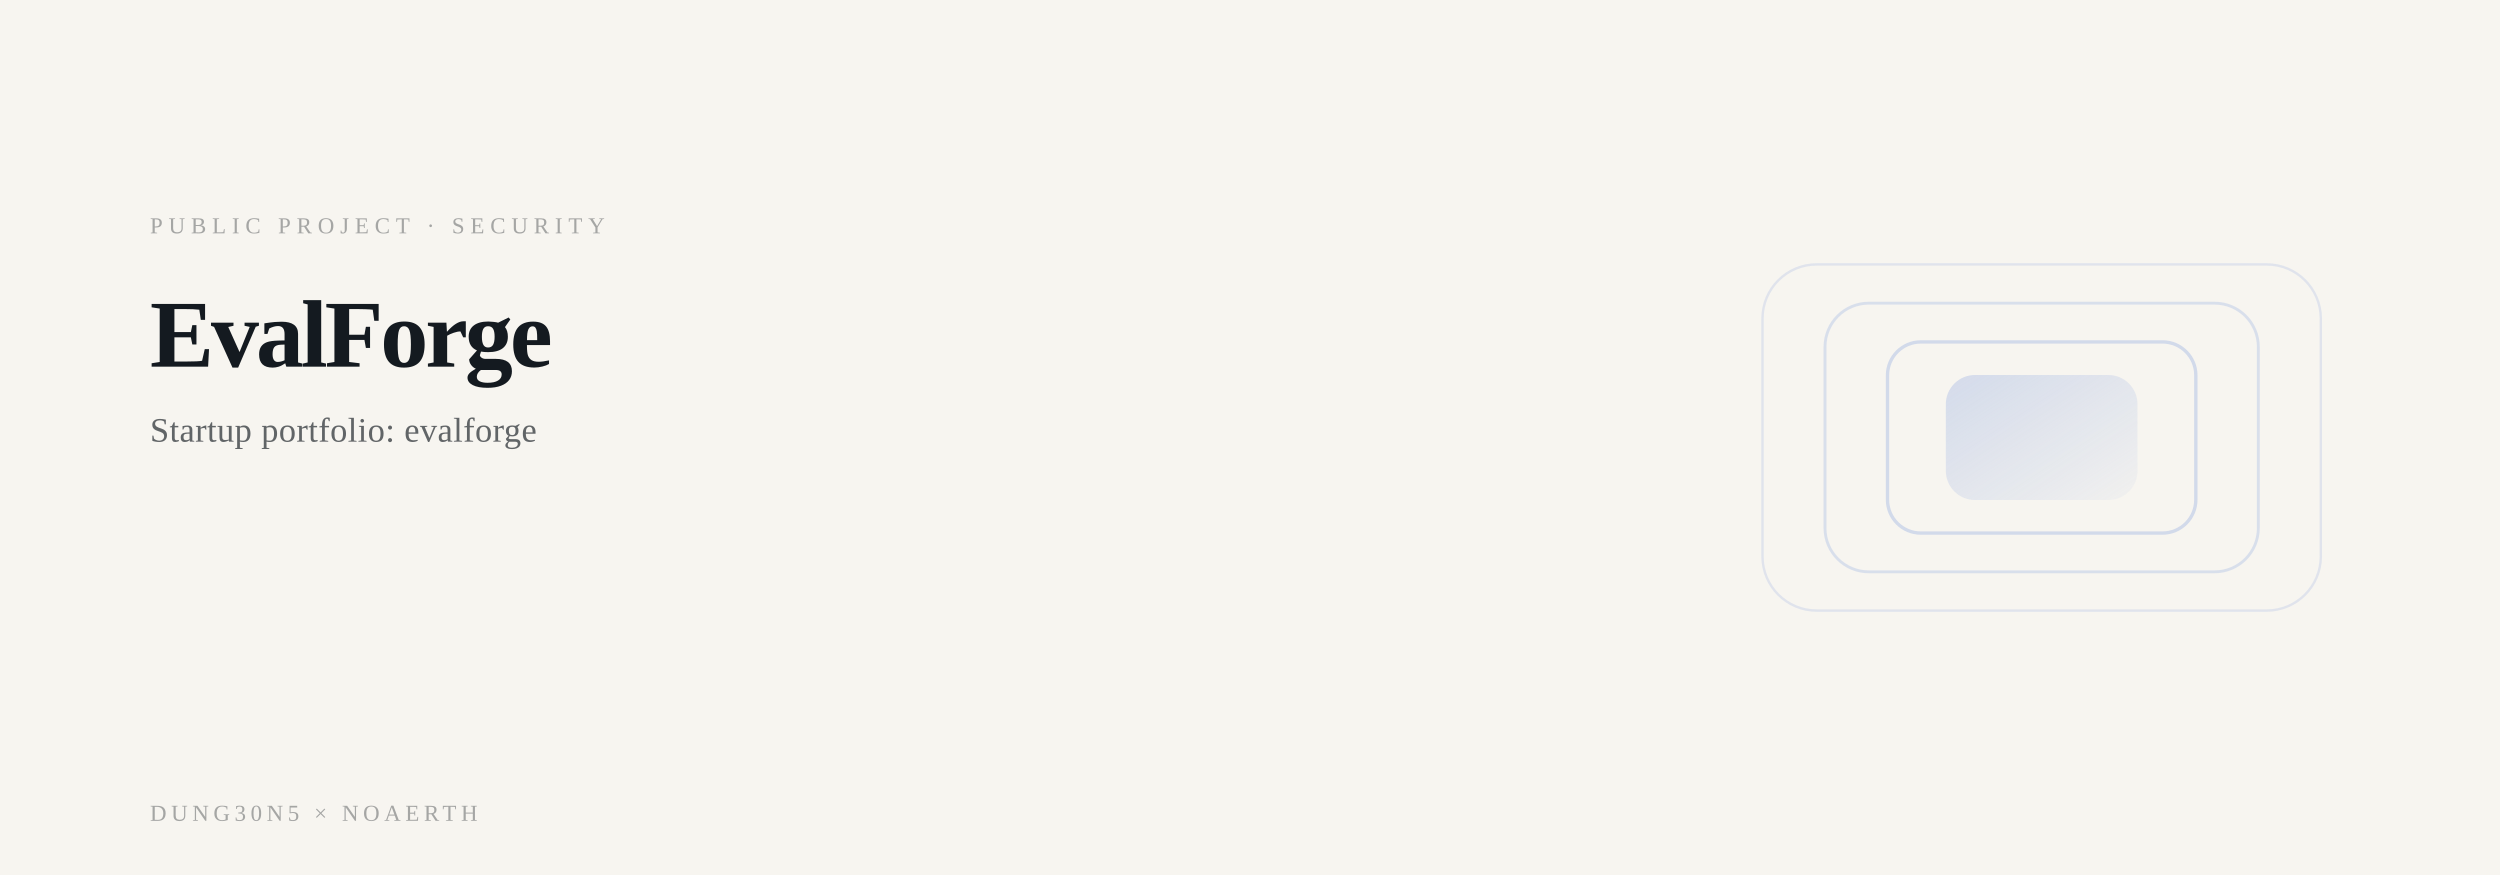
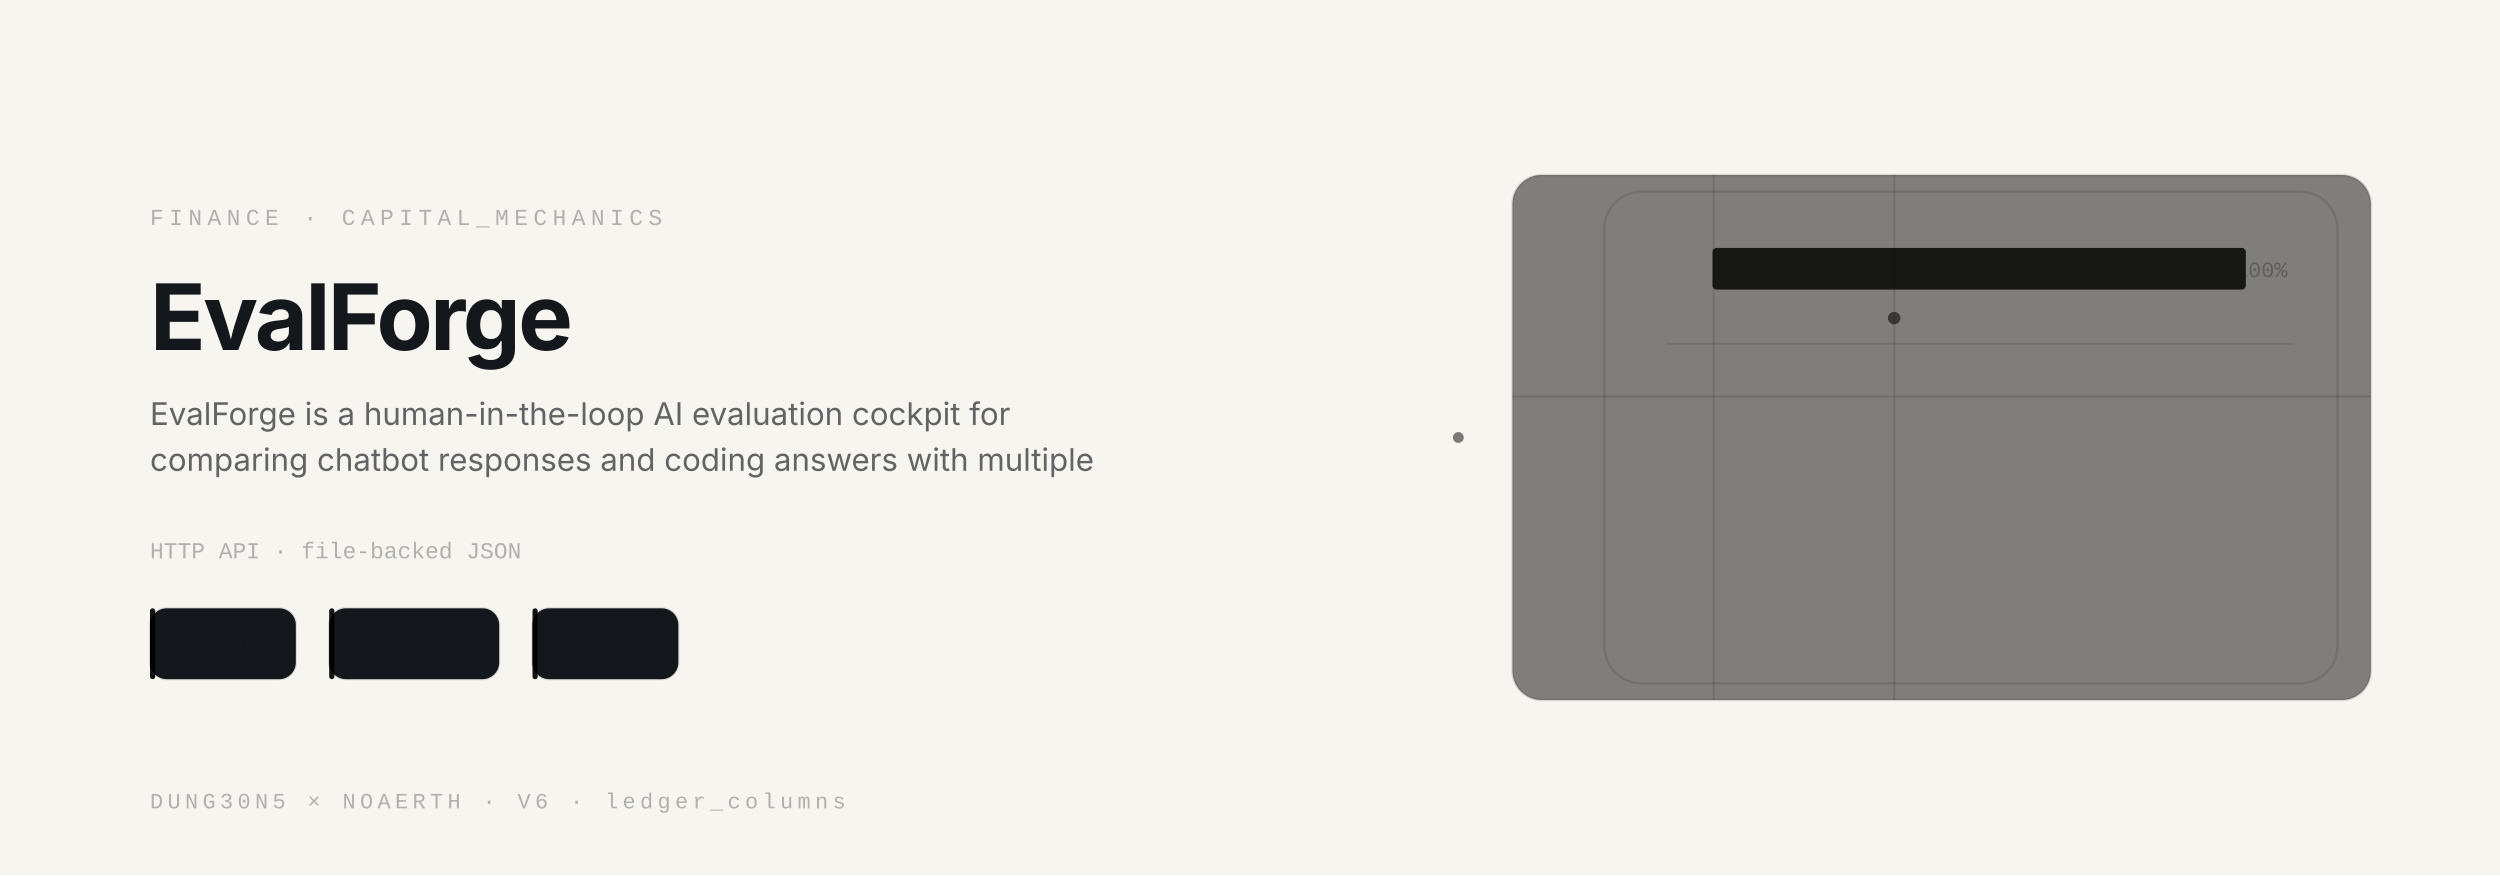
- <svg xmlns="http://www.w3.org/2000/svg" viewBox="0 0 1200 420" width="1200" height="420" role="img" aria-label="EvalForge: gated channels passing through a sealed boundary. Motion depicts records cross a trust boundary, get validated, and are held or rejected.">
-   <defs>
-     <linearGradient id="hero-evalforge-light-a" x1="0" y1="0" x2="1" y2="1">
-       <stop offset="0" stop-color="#8fa8e0" stop-opacity="0.85" />
-       <stop offset="1" stop-color="#8fa8e0" stop-opacity="0.15" />
-     </linearGradient>
-   </defs>
+ <svg xmlns="http://www.w3.org/2000/svg" viewBox="0 0 1200 420" width="1200" height="420" role="img" aria-label="EvalForge: value enters, allocates across positions, and settles">
  <rect width="1200" height="420" fill="#f7f5f0" />
-   <rect x="906" y="164.12" width="148" height="91.76" rx="16" fill="none" stroke="#8fa8e0" stroke-width="1.60" opacity="0.36" />
-   <rect x="876" y="145.52" width="208" height="128.96" rx="21" fill="none" stroke="#8fa8e0" stroke-width="1.38" opacity="0.29" />
-   <rect x="846" y="126.92" width="268" height="166.16" rx="26" fill="none" stroke="#8fa8e0" stroke-width="1.16" opacity="0.23" />
-   <rect x="934" y="180" width="92" height="60" rx="14" fill="url(#hero-evalforge-light-a)" opacity="0.40" />
-   <text x="72" y="112" fill="#141a205c" font-size="11" letter-spacing="2.8">PUBLIC PROJECT · SECURITY</text>
-   <text x="72" y="176" fill="#141a20" font-size="46" font-weight="660" letter-spacing="-1.4">EvalForge</text>
-   <text x="72" y="212" fill="#141a20a8" font-size="16.5" letter-spacing="0.2">Startup portfolio: evalforge</text>
-   <rect x="72" y="266" width="106" height="40" rx="9" fill="#141a20" fill-opacity="0.05" stroke="#f4efe424" stroke-width="1.1" opacity="0">
-     <animate attributeName="opacity" from="0" to="1" dur="0.5s" begin="0.50s" fill="freeze" />
-   </rect>
-   <rect x="72" y="266" width="2.5" height="40" rx="1.2" fill="#8fa8e0" opacity="0">
-     <animate attributeName="opacity" from="0" to="0.9" dur="0.5s" begin="0.50s" fill="freeze" />
-   </rect>
-   <text x="125" y="291" fill="#141a20" font-size="11.5" text-anchor="middle" font-family="ui-monospace,SFMono-Regular,Menlo,monospace" opacity="0">request<animate attributeName="opacity" from="0" to="1" dur="0.5s" begin="0.65s" fill="freeze" />
-   </text>
-   <rect x="194" y="266" width="106" height="40" rx="9" fill="#141a20" fill-opacity="0.05" stroke="#f4efe424" stroke-width="1.1" opacity="0">
-     <animate attributeName="opacity" from="0" to="1" dur="0.5s" begin="1.00s" fill="freeze" />
-   </rect>
-   <rect x="194" y="266" width="2.5" height="40" rx="1.2" fill="#8fa8e0" opacity="0">
-     <animate attributeName="opacity" from="0" to="0.9" dur="0.5s" begin="1.00s" fill="freeze" />
-   </rect>
-   <text x="247" y="291" fill="#141a20" font-size="11.5" text-anchor="middle" font-family="ui-monospace,SFMono-Regular,Menlo,monospace" opacity="0">authenticate<animate attributeName="opacity" from="0" to="1" dur="0.5s" begin="1.15s" fill="freeze" />
-   </text>
-   <rect x="316" y="266" width="106" height="40" rx="9" fill="#141a20" fill-opacity="0.05" stroke="#f4efe424" stroke-width="1.1" opacity="0">
-     <animate attributeName="opacity" from="0" to="1" dur="0.5s" begin="1.50s" fill="freeze" />
-   </rect>
-   <rect x="316" y="266" width="2.5" height="40" rx="1.2" fill="#8fa8e0" opacity="0">
-     <animate attributeName="opacity" from="0" to="0.9" dur="0.5s" begin="1.50s" fill="freeze" />
-   </rect>
-   <text x="369" y="291" fill="#141a20" font-size="11.5" text-anchor="middle" font-family="ui-monospace,SFMono-Regular,Menlo,monospace" opacity="0">authorise<animate attributeName="opacity" from="0" to="1" dur="0.5s" begin="1.65s" fill="freeze" />
-   </text>
-   <rect x="438" y="266" width="106" height="40" rx="9" fill="#141a20" fill-opacity="0.05" stroke="#f4efe424" stroke-width="1.1" opacity="0">
-     <animate attributeName="opacity" from="0" to="1" dur="0.5s" begin="2.00s" fill="freeze" />
-   </rect>
-   <rect x="438" y="266" width="2.5" height="40" rx="1.2" fill="#e7c27a" opacity="0">
-     <animate attributeName="opacity" from="0" to="0.9" dur="0.5s" begin="2.00s" fill="freeze" />
-   </rect>
-   <text x="491" y="291" fill="#141a20" font-size="11.5" text-anchor="middle" font-family="ui-monospace,SFMono-Regular,Menlo,monospace" opacity="0">record<animate attributeName="opacity" from="0" to="1" dur="0.5s" begin="2.15s" fill="freeze" />
-   </text>
-   <rect x="560" y="266" width="106" height="40" rx="9" fill="#141a20" fill-opacity="0.05" stroke="#f4efe424" stroke-width="1.1" opacity="0">
-     <animate attributeName="opacity" from="0" to="1" dur="0.5s" begin="2.50s" fill="freeze" />
-   </rect>
-   <rect x="560" y="266" width="2.5" height="40" rx="1.2" fill="#e0796b" opacity="0">
-     <animate attributeName="opacity" from="0" to="0.9" dur="0.5s" begin="2.50s" fill="freeze" />
-   </rect>
-   <text x="613" y="291" fill="#141a20" font-size="11.5" text-anchor="middle" font-family="ui-monospace,SFMono-Regular,Menlo,monospace" opacity="0">reject<animate attributeName="opacity" from="0" to="1" dur="0.5s" begin="2.65s" fill="freeze" />
-   </text>
-   <text x="72" y="394" fill="#141a205c" font-size="11" letter-spacing="2.2">DUNG30N5 × NOAERTH</text>
+   <text x="72" y="108" font-family="ui-monospace, SFMono-Regular, Menlo, Monaco, Consolas, 'Liberation Mono', monospace" font-size="11" letter-spacing="2.6" fill="#14171c4f">FINANCE · CAPITAL_MECHANICS</text>
+   <text x="72" y="168" font-family="-apple-system, BlinkMacSystemFont, 'Segoe UI', Inter, Helvetica, Arial, sans-serif" font-size="44" font-weight="660" letter-spacing="-1.2" fill="#14171c">EvalForge</text>
+   <text x="72" y="204" font-family="-apple-system, BlinkMacSystemFont, 'Segoe UI', Inter, Helvetica, Arial, sans-serif" font-size="15" fill="#14171ca8">EvalForge is a human-in-the-loop AI evaluation cockpit for</text>
+   <text x="72" y="226" font-family="-apple-system, BlinkMacSystemFont, 'Segoe UI', Inter, Helvetica, Arial, sans-serif" font-size="15" fill="#14171ca8">comparing chatbot responses and coding answers with multiple</text>
+   <text x="72" y="268" font-family="ui-monospace, SFMono-Regular, Menlo, Monaco, Consolas, 'Liberation Mono', monospace" font-size="11" fill="#14171c4f">HTTP API · file-backed JSON</text>
+   <rect x="72.0" y="292.0" width="70.0" height="34.0" rx="8" fill="#14171c" stroke="#14171c1f" stroke-width="1.1" />
+   <rect x="72.0" y="292.0" width="2.5" height="34.0" rx="1.2" fill="amber" opacity="0.92" />
+   <text x="107.0" y="314" font-family="ui-monospace, SFMono-Regular, Menlo, Monaco, Consolas, 'Liberation Mono', monospace" font-size="11" fill="#14171c" fill-opacity="0.82" text-anchor="middle">eval</text>
+   <rect x="158.0" y="292.0" width="81.6" height="34.0" rx="8" fill="#14171c" stroke="#14171c1f" stroke-width="1.1" />
+   <rect x="158.0" y="292.0" width="2.5" height="34.0" rx="1.2" fill="amber" opacity="0.92" />
+   <text x="198.8" y="314" font-family="ui-monospace, SFMono-Regular, Menlo, Monaco, Consolas, 'Liberation Mono', monospace" font-size="11" fill="#14171c" fill-opacity="0.82" text-anchor="middle">public-site</text>
+   <rect x="255.6" y="292.0" width="70.0" height="34.0" rx="8" fill="#14171c" stroke="#14171c1f" stroke-width="1.1" />
+   <rect x="255.6" y="292.0" width="2.5" height="34.0" rx="1.2" fill="mint" opacity="0.92" />
+   <text x="290.6" y="314" font-family="ui-monospace, SFMono-Regular, Menlo, Monaco, Consolas, 'Liberation Mono', monospace" font-size="11" fill="#14171c" fill-opacity="0.82" text-anchor="middle">tests</text>
+   <rect x="726.0" y="84.0" width="412.0" height="252.0" rx="14" fill="amber" fill-opacity="0.34" />
+   <line x1="740.0" y1="85.0" x2="1124.0" y2="85.0" stroke="amber" stroke-width="1.6" opacity="0.4" />
+   <rect x="726.0" y="84.0" width="412.0" height="252.0" rx="14" fill="none" stroke="#14171c1f" stroke-width="1.2" />
+   <line x1="909.2" y1="84.0" x2="909.2" y2="336.0" stroke="#14171c1f" stroke-width="1" />
+   <line x1="822.6" y1="84.0" x2="822.6" y2="336.0" stroke="#14171c1f" stroke-width="1" />
+   <line x1="726.0" y1="190.3" x2="1138.0" y2="190.3" stroke="#14171c1f" stroke-width="1" />
+   <circle cx="909.2" cy="152.7" r="3" fill="amber" opacity="0.55" />
+   <rect x="726.0" y="84.0" width="412.0" height="252.0" rx="14" fill="#000" fill-opacity="0.22" />
+   <circle cx="1104.0" cy="302.0" r="9" fill="none" stroke="mint" stroke-width="1.4" opacity="0.6" />
+   <rect x="770" y="92" width="352" height="236" rx="18" fill="none" stroke="#14171c1f" stroke-width="1.2" />
+   <rect x="822.0" y="119.0" width="256.0" height="20.0" rx="2" fill="mint" opacity="0.82" />
+   <text x="1098" y="133" font-family="ui-monospace, SFMono-Regular, Menlo, Monaco, Consolas, 'Liberation Mono', monospace" font-size="10.5" fill="#14171c4f" text-anchor="end">100%</text>
+   <line x1="800" y1="165" x2="1100" y2="165" stroke="#14171c1f" stroke-width="1" />
+   <circle cx="700.0" cy="210.0" r="2.6" fill="amber" opacity="0.5" />
+   <text x="72" y="388" font-family="ui-monospace, SFMono-Regular, Menlo, Monaco, Consolas, 'Liberation Mono', monospace" font-size="10.5" letter-spacing="2.1" fill="#14171c4f">DUNG30N5 × NOAERTH · V6 · ledger_columns</text>
</svg>
